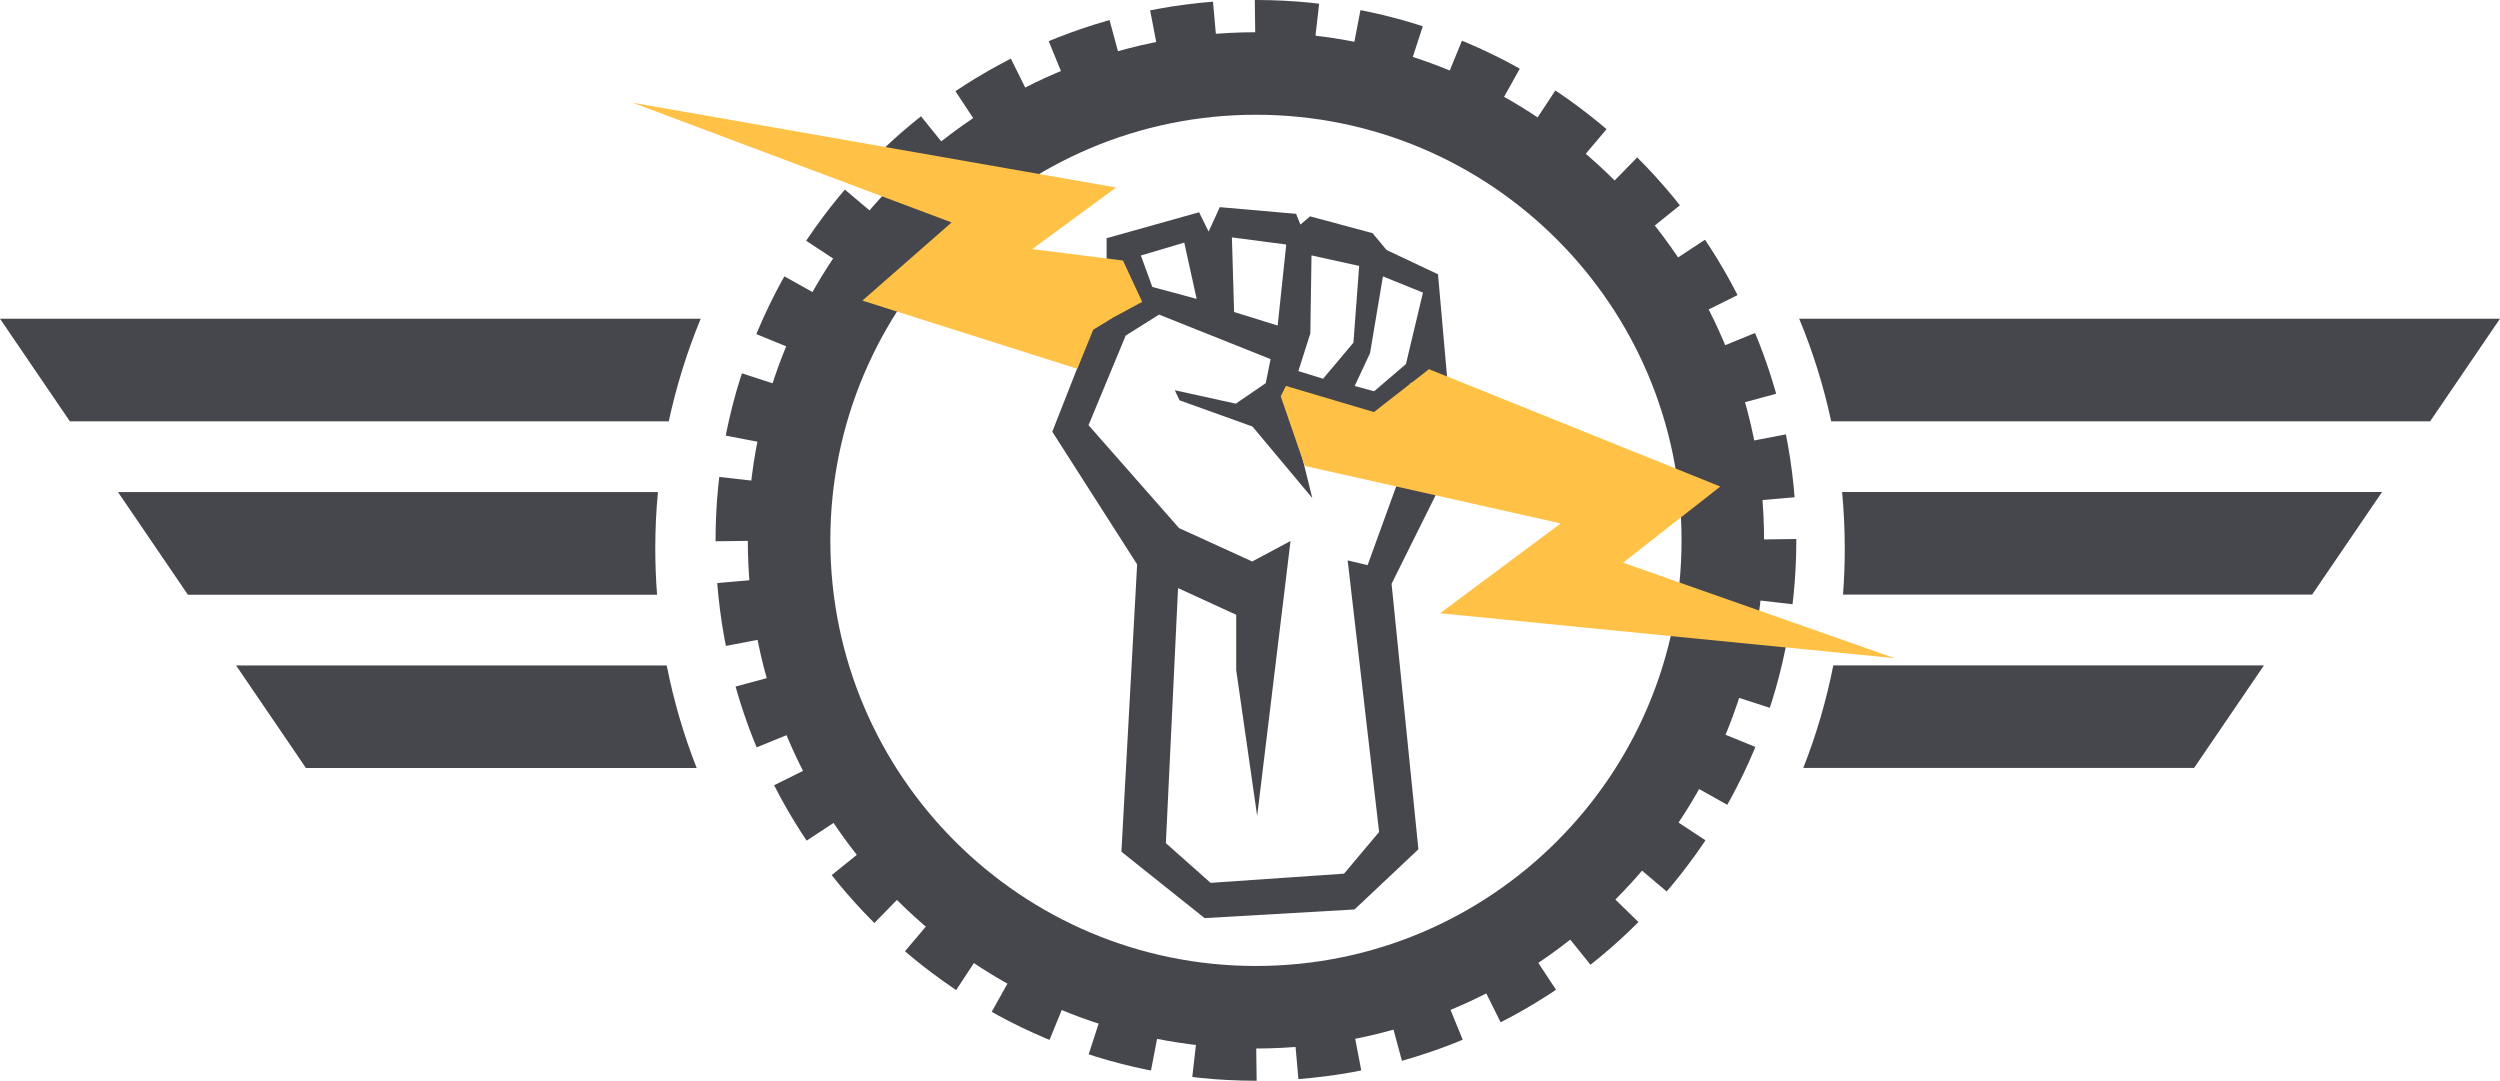
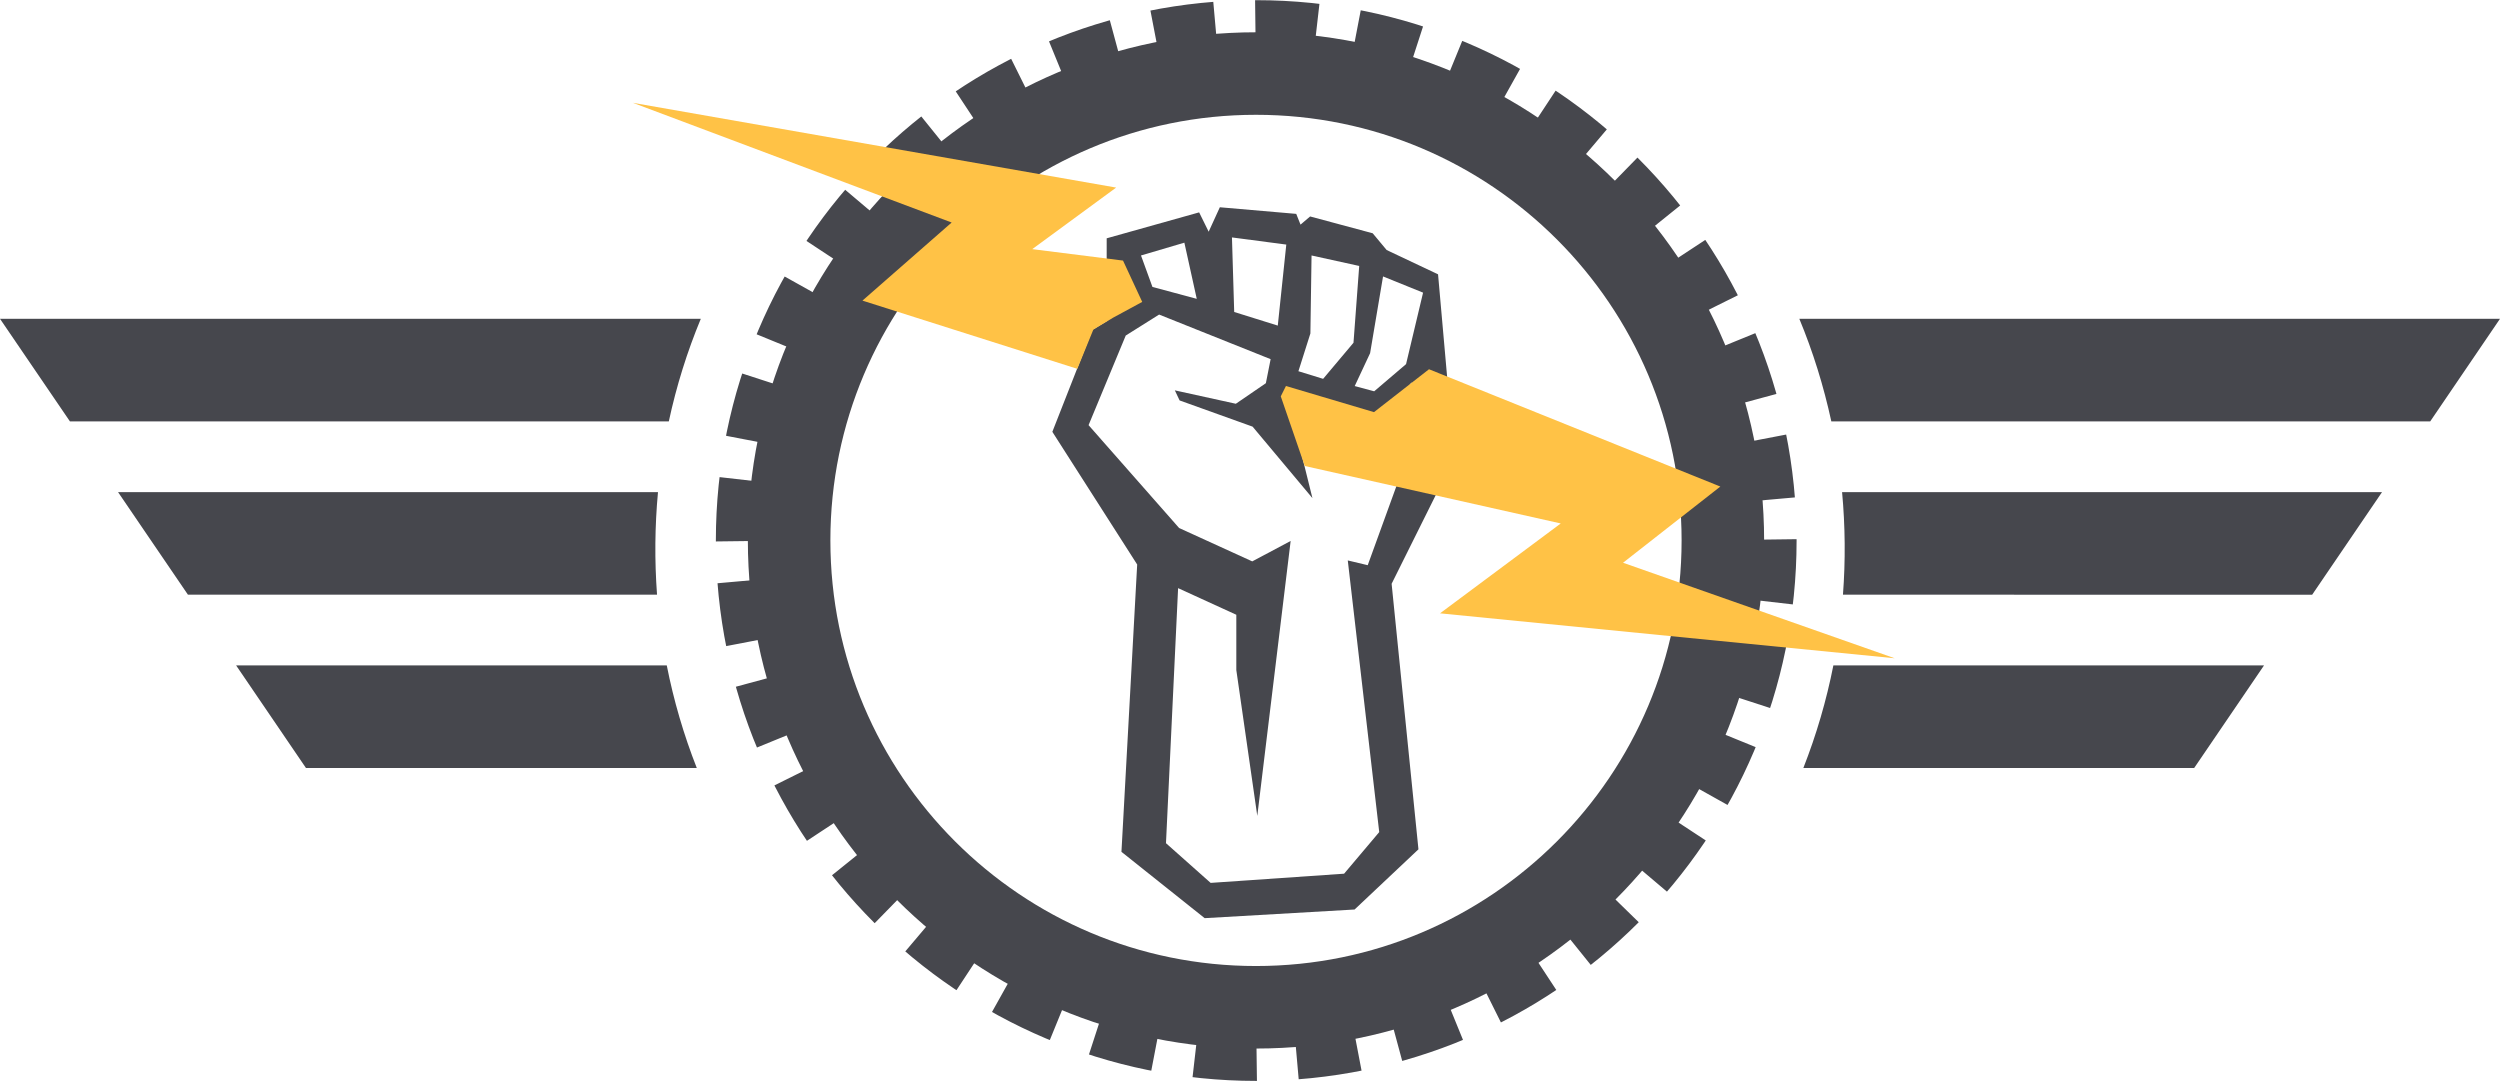
- <svg xmlns="http://www.w3.org/2000/svg" width="36.718mm" height="15.873mm" viewBox="0 0 36.718 15.873" version="1.1" id="svg2222">
-   <defs id="defs2219" />
-   <g id="layer1" transform="translate(-112.7707,-153.1655)">
-     <path fill="#46474d" d="m 134.106,159.624 -0.215,-2.43 -0.756,-0.357 -0.205,-0.247 -0.918,-0.247 -0.142,0.121 -0.063,-0.158 -1.121,-0.098 -0.164,0.359 -0.14,-0.284 -1.358,0.381 v 1.218 l -0.21,0.126 -0.588,1.498 1.246,1.949 -0.231,4.22 1.222,0.975 2.202,-0.127 0.938,-0.884 -0.394,-3.899 0.898,-1.806 v -0.31 z m -2.09,-1.562 0.017,-1.145 0.7,0.154 -0.084,1.127 -0.446,0.53 -0.363,-0.112 z m -0.354,-1.305 -0.126,1.19 -0.64,-0.199 -0.032,-1.096 z m -1.498,-0.028 0.182,0.826 -0.651,-0.175 -0.168,-0.462 z m 3.338,2.96 -0.645,1.777 -0.293,-0.07 0.462,3.989 -0.515,0.612 -1.96,0.135 -0.657,-0.583 0.179,-3.746 0.854,0.392 v 0.812 l 0.308,2.142 0.49,-4.038 -0.563,0.301 -1.074,-0.49 -1.33,-1.512 0.546,-1.316 0.49,-0.308 1.638,0.654 -0.071,0.353 -0.44,0.301 -0.896,-0.197 0.07,0.148 1.071,0.385 0.879,1.051 -0.306,-1.233 1.287,0.147 0.476,-0.616 v 0.909 z m -0.082,-1.176 -0.467,0.399 -0.286,-0.077 0.226,-0.483 0.189,-1.127 0.588,0.238 z" id="path721" style="stroke-width:0.265" />
-     <path fill="#46474d" d="m 112.771,157.847 1.026,1.507 h 8.796 c 0.112,-0.521 0.27,-1.025 0.469,-1.507 z" id="path723" style="stroke-width:0.265" />
-     <path fill="#46474d" d="m 149.488,157.847 h -10.292 c 0.2,0.482 0.358,0.986 0.47,1.507 h 8.796 z" id="path725" style="stroke-width:0.265" />
-     <circle fill="none" stroke="#46474d" stroke-width="1.212" stroke-miterlimit="10" cx="131.217" cy="161.102" r="6.857" id="circle727" />
-     <g id="g731" transform="matrix(0.2645833,0,0,0.2645833,381.1296,294.2697)">
-       <circle fill="none" stroke="#46474d" stroke-width="4.369" stroke-miterlimit="10" stroke-dasharray="3.304, 2.156" cx="-944.552" cy="-503.311" r="27.812" id="circle729" />
-     </g>
-     <polygon fill="#ffc246" points="-951.934,-518.846 -956.971,-519.479 -952.314,-522.898 -979.143,-527.603 -961.447,-520.959 -966.398,-516.621 -954.471,-512.836 -953.581,-515.012 -952.494,-515.672 -950.867,-516.551 " id="polygon733" transform="matrix(0.2645833,0,0,0.2645833,381.1296,294.2697)" />
-     <polygon fill="#ffc246" points="-918.775,-506.299 -934.947,-512.814 -938.001,-510.433 -942.887,-511.883 -943.176,-511.308 -941.844,-507.444 -927.634,-504.252 -934.334,-499.264 -909.097,-496.77 -924.174,-502.072 " id="polygon735" transform="matrix(0.2645833,0,0,0.2645833,381.1296,294.2697)" />
-     <path fill="#46474d" d="m 122.434,160.393 h -7.93 l 1.026,1.507 h 6.891 c -0.017,-0.225 -0.026,-0.452 -0.026,-0.68 0,-0.279 0.013,-0.555 0.039,-0.827 z" id="path739" style="stroke-width:0.265" />
-     <path fill="#46474d" d="m 117.264,164.445 h 5.739 c -0.19,-0.483 -0.338,-0.987 -0.44,-1.506 h -6.325 z" id="path741" style="stroke-width:0.265" />
-     <path fill="#46474d" d="m 146.729,161.899 1.027,-1.507 h -7.93 c 0.025,0.272 0.039,0.548 0.039,0.827 0,0.228 -0.008,0.455 -0.026,0.68 z" id="path743" style="stroke-width:0.265" />
-     <path fill="#46474d" d="m 146.022,162.938 h -6.325 c -0.103,0.52 -0.251,1.024 -0.441,1.506 h 5.74 z" id="path745" style="stroke-width:0.265" />
+ <svg xmlns="http://www.w3.org/2000/svg" width="138.776" height="59.993" viewBox="0 0 36.718 15.873">
+   <g transform="translate(-112.77 -153.165)">
+     <path fill="#46474d" d="m134.106 159.624-.215-2.43-.755-.357-.205-.246-.919-.247-.141.12-.063-.158-1.122-.097-.164.359-.14-.284-1.358.381v1.218l-.21.126-.588 1.498 1.246 1.949-.231 4.22 1.222.974 2.202-.127.938-.884-.394-3.9.898-1.805v-.31zm-2.09-1.562.017-1.145.7.154-.084 1.128-.446.53-.363-.112zm-.354-1.305-.125 1.19-.64-.2-.033-1.095zm-1.497-.028.182.825-.651-.175-.168-.462zm3.338 2.96-.645 1.777-.293-.07.462 3.99-.516.611-1.96.135-.656-.583.178-3.746.855.391v.812l.308 2.142.49-4.038-.564.3-1.074-.49-1.33-1.511.546-1.316.49-.308 1.638.655-.07.353-.441.302-.896-.197.07.148 1.072.385.879 1.05-.306-1.233 1.287.148.476-.616v.909zm-.082-1.176-.468.399-.286-.077.226-.483.19-1.127.588.238zM112.77 157.847l1.027 1.507h8.796c.112-.521.27-1.025.47-1.507zM149.488 157.847h-10.291c.2.482.357.986.47 1.507h8.796z" style="stroke-width:.265" />
+     <circle fill="none" stroke="#46474d" stroke-width="1.212" stroke-miterlimit="10" cx="131.217" cy="161.102" r="6.857" />
+     <circle fill="none" stroke="#46474d" stroke-width="4.369" stroke-miterlimit="10" stroke-dasharray="3.304, 2.156" cx="-944.552" cy="-503.311" r="27.812" transform="matrix(.26458 0 0 .26458 381.13 294.27)" />
+     <path fill="#ffc246" d="m129.264 156.992-1.333-.168 1.232-.904-7.098-1.245 4.682 1.758-1.31 1.147 3.156 1.002.235-.576.288-.174.43-.233zM138.037 160.311l-4.279-1.723-.808.63-1.293-.384-.076.152.352 1.023 3.76.844-1.773 1.32 6.678.66-3.99-1.403z" />
+     <path fill="#46474d" d="M122.434 160.393h-7.93l1.026 1.506h6.89a9.072 9.072 0 0 1 .014-1.506zM117.264 164.445h5.74a8.731 8.731 0 0 1-.441-1.507h-6.325zM146.729 161.9l1.026-1.507h-7.93a8.99 8.99 0 0 1 .013 1.506zM146.022 162.938h-6.325a8.774 8.774 0 0 1-.441 1.507h5.74z" style="stroke-width:.265" />
  </g>
</svg>
